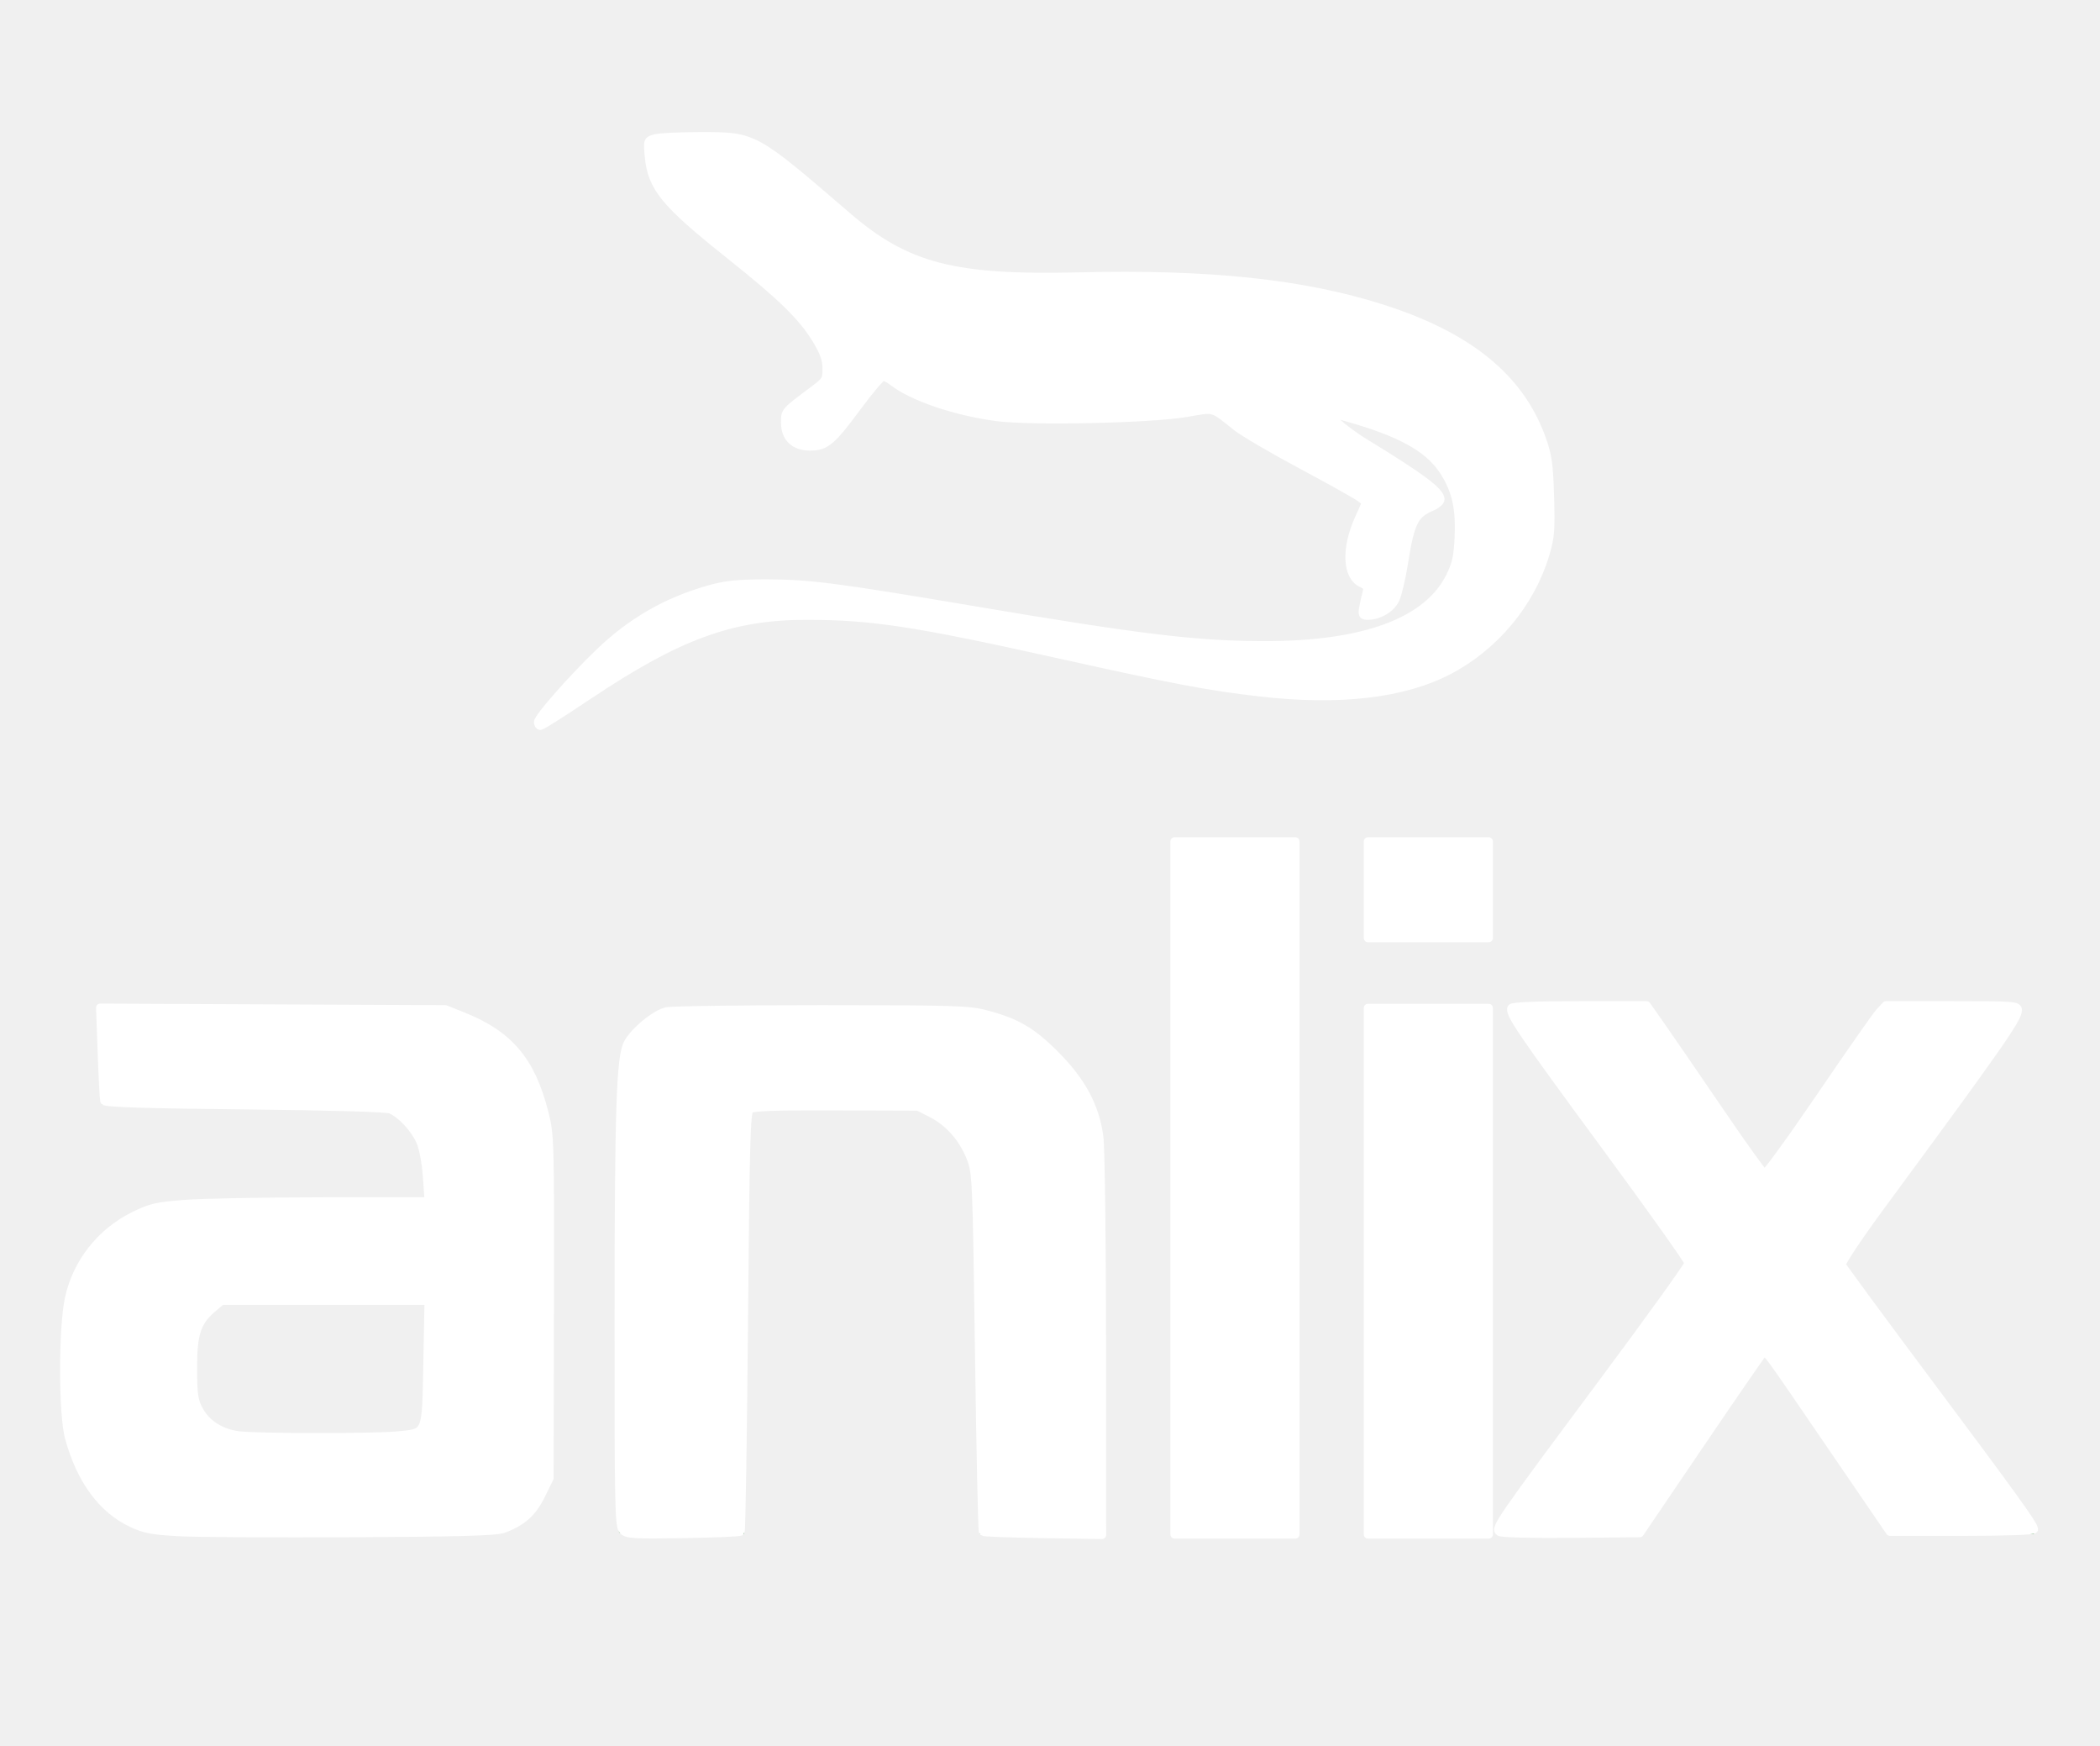
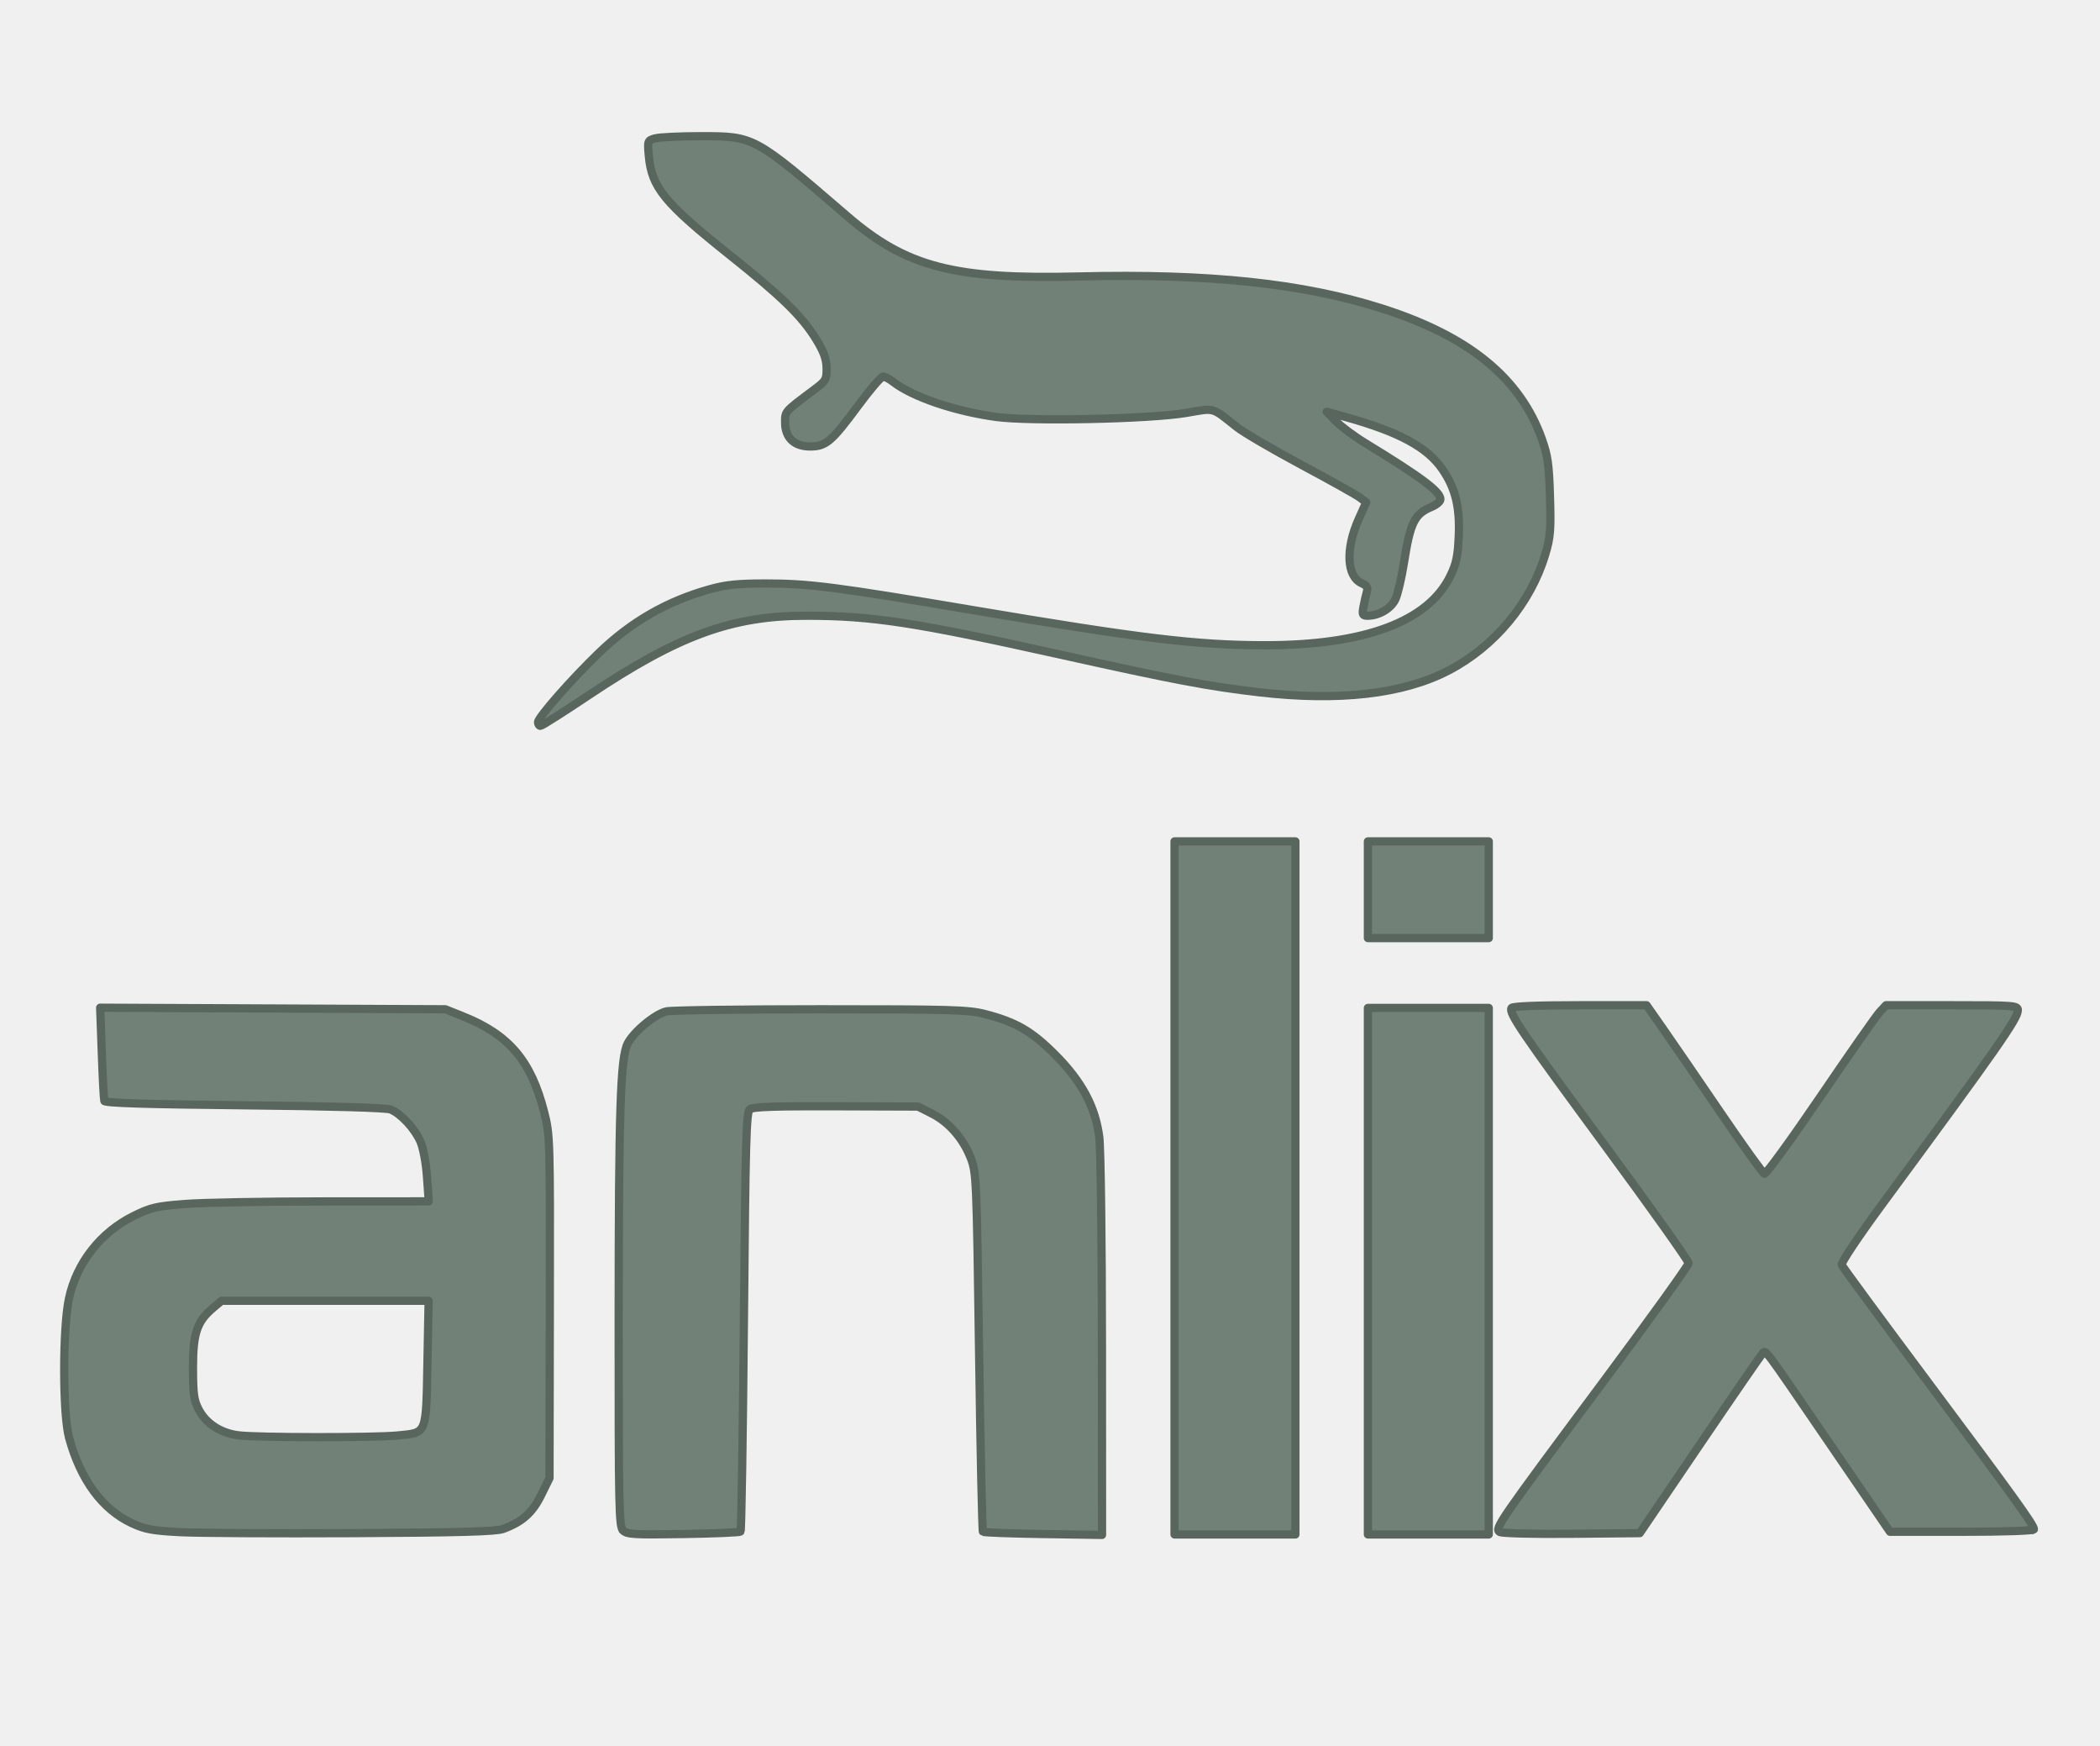
<svg xmlns="http://www.w3.org/2000/svg" id="svg4276" version="1.1" width="1024" height="851" viewBox="0 0 1024 851">
  <defs id="defs4280" />
-   <path style="fill:#388e3c;fill-opacity:1" d="M 74.412,746.704 C 59.112,743.384 46.44,733.052 39.458,718.202 c -7.574,-16.108 -9.545,-28.041 -8.979,-54.37 0.585,-27.192 2.996,-39.158 10.001,-49.65 5.537,-8.292 13.321,-15.928 20.48,-20.093 14.334,-8.338 18.61,-8.757 89.392,-8.757 l 58.153,0 -0.68,-11.25 c -0.374,-6.188 -1.362,-13.352 -2.196,-15.921 -1.85,-5.7 -8.213,-13.143 -13.78,-16.121 -4.115,-2.201 -4.349,-2.21 -72.796,-2.708 -37.767,-0.275 -68.89,-0.725 -69.162,-1 -0.272,-0.275 -0.625,-11.075 -0.785,-24 l -0.291,-23.5 79.453,-0.275 c 86.312,-0.299 85.639,-0.334 100.036,5.308 24.414,9.568 36.357,27.746 40.027,60.927 0.602,5.444 0.848,38.995 0.627,85.5 -0.337,70.837 -0.5,76.95 -2.189,82.04 -4.225,12.734 -11.61,19.347 -25.096,22.475 -9.213,2.137 -157.362,2.046 -167.262,-0.102 z M 202.851,698.119 c 1.721,-0.942 3.488,-2.517 3.927,-3.5 0.439,-0.983 0.989,-14.966 1.222,-31.073 l 0.423,-29.286 -49.85,0.286 -49.85,0.286 -4.336,2.817 c -5.454,3.543 -8.757,10.373 -10.37,21.442 -1.507,10.34 0.879,25.635 4.802,30.777 3.632,4.762 10.059,8.618 15.831,9.5 2.791,0.426 23.074,0.705 45.074,0.619 35.696,-0.139 40.337,-0.34 43.129,-1.869 z m 98.984,48.646 c -0.337,-0.878 -0.604,-50.722 -0.593,-110.764 0.023,-126.653 -0.184,-123.415 8.531,-133.498 2.058,-2.381 5.519,-5.451 7.69,-6.822 7.985,-5.04 12.121,-5.314 80.26,-5.309 56.566,0.004 64.123,0.193 74,1.849 6.05,1.014 13.925,2.844 17.5,4.066 16.86,5.763 31.531,19.12 40.595,36.963 8.529,16.789 8.405,14.982 8.405,121.847 l 1.7e-4,93.265 -30.25,-0.265 -30.25,-0.265 -0.64,-85 c -0.364,-48.38 -1.057,-86.939 -1.609,-89.5 -3.152,-14.637 -9.917,-24.393 -20.751,-29.926 l -7,-3.574 -39.575,-0.302 c -38.082,-0.291 -39.666,-0.228 -42,1.661 l -2.425,1.964 -0.5,102.339 -0.5,102.339 -30.137,0.265 c -26.83,0.235 -30.205,0.089 -30.75,-1.332 z m 270.387,-167.933 0,-169.5 30,0 30,0 0,169.5 0,169.5 -30,0 -30,0 0,-169.5 z m 94,40.5 0,-129 30,0 30,0 0,129 0,129 -30,0 -30,0 0,-129 z m 63.667,128.333 c -1.922,-1.922 0.915,-6.554 18.157,-29.635 33.931,-45.421 71.682,-96.138 73.884,-99.26 l 2.16,-3.061 -20.184,-27.467 c -11.101,-15.107 -21.084,-28.698 -22.184,-30.202 -1.1,-1.504 -4.925,-6.67 -8.5,-11.479 -3.575,-4.81 -7.175,-9.713 -8,-10.896 -0.825,-1.183 -7.688,-10.524 -15.25,-20.756 -13.956,-18.883 -16.173,-23.433 -12.168,-24.969 0.87,-0.334 15.74,-0.607 33.045,-0.607 l 31.464,0 2.205,2.336 c 1.212,1.285 4.593,5.897 7.512,10.25 2.919,4.353 12.526,18.489 21.35,31.414 8.823,12.925 18.531,27.199 21.573,31.72 5.509,8.188 5.537,8.211 7.216,6 0.927,-1.221 7.022,-10.095 13.545,-19.72 6.523,-9.625 14.629,-21.55 18.014,-26.5 3.385,-4.95 9.654,-14.175 13.932,-20.5 4.278,-6.325 8.68,-12.287 9.782,-13.25 1.816,-1.586 4.881,-1.749 32.643,-1.736 16.852,0.008 31.652,0.285 32.889,0.617 5.128,1.374 3.251,4.558 -27.347,46.398 -16.279,22.259 -30.448,41.596 -31.487,42.971 -1.04,1.375 -4.663,6.325 -8.053,11 -3.39,4.675 -8.985,12.289 -12.435,16.919 l -6.272,8.419 2.285,3.081 c 16.609,22.396 78.736,105.643 84.722,113.523 5.913,7.784 7.857,11.094 7.635,13 l -0.298,2.558 -34.972,0 -34.972,0 -4.103,-6 c -2.257,-3.3 -7.494,-10.95 -11.639,-17 -21.134,-30.851 -26.786,-39.154 -35.587,-52.276 -5.266,-7.852 -9.894,-13.927 -10.284,-13.5 -0.39,0.427 -7.829,11.351 -16.53,24.276 -8.702,12.925 -20.284,30.025 -25.737,38 -5.454,7.975 -11.744,17.312 -13.979,20.75 l -4.063,6.25 -34.65,0 c -19.057,0 -34.95,-0.3 -35.316,-0.667 z m -63.667,-313.833 0,-24.5 30,0 30,0 0,24.5 0,24.5 -30,0 -30,0 0,-24.5 z m -405,-81.83 c 0,-1.629 4.762,-7.415 15.844,-19.25 8.714,-9.306 18.052,-18.765 20.75,-21.019 12.21,-10.201 26.468,-18.155 41.133,-22.947 15.835,-5.174 20.27,-5.752 39.732,-5.178 19.28,0.568 31.83,2.228 78.041,10.323 84.839,14.861 114.957,18.876 150.5,20.066 68.091,2.278 103.965,-16.359 104.262,-54.165 0.164,-20.954 -7.327,-35.105 -23.382,-44.165 -6.576,-3.711 -18.434,-8.033 -34.88,-12.712 l -5.5,-1.565 4.932,4.548 c 5.984,5.519 10.854,8.879 20.068,13.85 10.29,5.552 23.077,14.207 27.085,18.334 4.803,4.945 4.475,8.434 -0.872,9.296 -8.015,1.292 -11.681,8.223 -13.706,25.913 -2.392,20.897 -6.285,26.988 -17.257,26.996 -4.318,0.003 -4.75,-0.21 -4.75,-2.343 0,-1.29 0.629,-3.653 1.398,-5.25 2.929,-6.083 2.861,-6.914 -0.646,-7.946 -5.128,-1.51 -6.998,-6.149 -6.402,-15.878 0.406,-6.63 1.12,-9.198 4.383,-15.763 3.484,-7.01 3.731,-7.983 2.333,-9.171 -2.613,-2.219 -12.865,-8.07 -26.565,-15.161 -25.667,-13.285 -34.469,-18.65 -42.019,-25.61 l -4.043,-3.726 -7.469,1.429 c -25.331,4.847 -75.79,6.37 -98.969,2.988 -22.225,-3.243 -41.834,-10.091 -50.377,-17.592 -1.863,-1.636 -3.778,-2.964 -4.255,-2.951 -0.989,0.026 -7.478,8.379 -16.578,21.338 -7.878,11.219 -11.271,13.639 -19.122,13.639 -5.34,0 -6.174,-0.306 -9.268,-3.4 -3.042,-3.042 -3.4,-3.979 -3.4,-8.896 0,-5.019 0.294,-5.744 3.388,-8.35 1.863,-1.569 6.143,-4.572 9.51,-6.672 6.782,-4.23 9.639,-8.39 8.611,-12.539 -1.111,-4.486 -6.433,-14.2 -10.989,-20.058 -6.411,-8.243 -15.476,-16.69 -29.519,-27.505 -31.623,-24.355 -38.654,-31.068 -44.079,-42.09 -2.762,-5.611 -3.313,-7.87 -3.362,-13.796 l -0.059,-7.086 6,-1.352 c 8.197,-1.847 29.567,-2.041 36.5,-0.331 13.724,3.385 22.685,9.359 44.957,29.97 21.847,20.217 32.845,27.145 51.904,32.693 16.133,4.696 25.146,5.541 55.639,5.213 71.509,-0.769 87.056,-0.032 121.5,5.754 75.184,12.631 115.467,41.039 123.498,87.093 1.884,10.803 1.908,28.772 0.05,37.538 -6.22,29.348 -30.44,57.174 -58.548,67.265 -36.085,12.955 -78.728,10.949 -159.695,-7.513 -65.573,-14.952 -77.408,-17.377 -102.305,-20.96 -18.303,-2.634 -47.219,-3.63 -60,-2.067 -31.077,3.801 -59.232,16.859 -99.205,46.011 -10.439,7.613 -14.795,9.011 -14.795,4.748 z" id="path4290" />
+   <path style="fill:#697970;fill-opacity:1" d="M 74.412,746.704 C 59.112,743.384 46.44,733.052 39.458,718.202 c -7.574,-16.108 -9.545,-28.041 -8.979,-54.37 0.585,-27.192 2.996,-39.158 10.001,-49.65 5.537,-8.292 13.321,-15.928 20.48,-20.093 14.334,-8.338 18.61,-8.757 89.392,-8.757 l 58.153,0 -0.68,-11.25 c -0.374,-6.188 -1.362,-13.352 -2.196,-15.921 -1.85,-5.7 -8.213,-13.143 -13.78,-16.121 -4.115,-2.201 -4.349,-2.21 -72.796,-2.708 -37.767,-0.275 -68.89,-0.725 -69.162,-1 -0.272,-0.275 -0.625,-11.075 -0.785,-24 l -0.291,-23.5 79.453,-0.275 c 86.312,-0.299 85.639,-0.334 100.036,5.308 24.414,9.568 36.357,27.746 40.027,60.927 0.602,5.444 0.848,38.995 0.627,85.5 -0.337,70.837 -0.5,76.95 -2.189,82.04 -4.225,12.734 -11.61,19.347 -25.096,22.475 -9.213,2.137 -157.362,2.046 -167.262,-0.102 z M 202.851,698.119 c 1.721,-0.942 3.488,-2.517 3.927,-3.5 0.439,-0.983 0.989,-14.966 1.222,-31.073 l 0.423,-29.286 -49.85,0.286 -49.85,0.286 -4.336,2.817 c -5.454,3.543 -8.757,10.373 -10.37,21.442 -1.507,10.34 0.879,25.635 4.802,30.777 3.632,4.762 10.059,8.618 15.831,9.5 2.791,0.426 23.074,0.705 45.074,0.619 35.696,-0.139 40.337,-0.34 43.129,-1.869 z m 98.984,48.646 c -0.337,-0.878 -0.604,-50.722 -0.593,-110.764 0.023,-126.653 -0.184,-123.415 8.531,-133.498 2.058,-2.381 5.519,-5.451 7.69,-6.822 7.985,-5.04 12.121,-5.314 80.26,-5.309 56.566,0.004 64.123,0.193 74,1.849 6.05,1.014 13.925,2.844 17.5,4.066 16.86,5.763 31.531,19.12 40.595,36.963 8.529,16.789 8.405,14.982 8.405,121.847 l 1.7e-4,93.265 -30.25,-0.265 -30.25,-0.265 -0.64,-85 c -0.364,-48.38 -1.057,-86.939 -1.609,-89.5 -3.152,-14.637 -9.917,-24.393 -20.751,-29.926 l -7,-3.574 -39.575,-0.302 c -38.082,-0.291 -39.666,-0.228 -42,1.661 l -2.425,1.964 -0.5,102.339 -0.5,102.339 -30.137,0.265 c -26.83,0.235 -30.205,0.089 -30.75,-1.332 z m 270.387,-167.933 0,-169.5 30,0 30,0 0,169.5 0,169.5 -30,0 -30,0 0,-169.5 z m 94,40.5 0,-129 30,0 30,0 0,129 0,129 -30,0 -30,0 0,-129 z m 63.667,128.333 c -1.922,-1.922 0.915,-6.554 18.157,-29.635 33.931,-45.421 71.682,-96.138 73.884,-99.26 l 2.16,-3.061 -20.184,-27.467 c -11.101,-15.107 -21.084,-28.698 -22.184,-30.202 -1.1,-1.504 -4.925,-6.67 -8.5,-11.479 -3.575,-4.81 -7.175,-9.713 -8,-10.896 -0.825,-1.183 -7.688,-10.524 -15.25,-20.756 -13.956,-18.883 -16.173,-23.433 -12.168,-24.969 0.87,-0.334 15.74,-0.607 33.045,-0.607 l 31.464,0 2.205,2.336 c 1.212,1.285 4.593,5.897 7.512,10.25 2.919,4.353 12.526,18.489 21.35,31.414 8.823,12.925 18.531,27.199 21.573,31.72 5.509,8.188 5.537,8.211 7.216,6 0.927,-1.221 7.022,-10.095 13.545,-19.72 6.523,-9.625 14.629,-21.55 18.014,-26.5 3.385,-4.95 9.654,-14.175 13.932,-20.5 4.278,-6.325 8.68,-12.287 9.782,-13.25 1.816,-1.586 4.881,-1.749 32.643,-1.736 16.852,0.008 31.652,0.285 32.889,0.617 5.128,1.374 3.251,4.558 -27.347,46.398 -16.279,22.259 -30.448,41.596 -31.487,42.971 -1.04,1.375 -4.663,6.325 -8.053,11 -3.39,4.675 -8.985,12.289 -12.435,16.919 l -6.272,8.419 2.285,3.081 c 16.609,22.396 78.736,105.643 84.722,113.523 5.913,7.784 7.857,11.094 7.635,13 l -0.298,2.558 -34.972,0 -34.972,0 -4.103,-6 c -2.257,-3.3 -7.494,-10.95 -11.639,-17 -21.134,-30.851 -26.786,-39.154 -35.587,-52.276 -5.266,-7.852 -9.894,-13.927 -10.284,-13.5 -0.39,0.427 -7.829,11.351 -16.53,24.276 -8.702,12.925 -20.284,30.025 -25.737,38 -5.454,7.975 -11.744,17.312 -13.979,20.75 l -4.063,6.25 -34.65,0 c -19.057,0 -34.95,-0.3 -35.316,-0.667 z m -63.667,-313.833 0,-24.5 30,0 30,0 0,24.5 0,24.5 -30,0 -30,0 0,-24.5 z m -405,-81.83 c 0,-1.629 4.762,-7.415 15.844,-19.25 8.714,-9.306 18.052,-18.765 20.75,-21.019 12.21,-10.201 26.468,-18.155 41.133,-22.947 15.835,-5.174 20.27,-5.752 39.732,-5.178 19.28,0.568 31.83,2.228 78.041,10.323 84.839,14.861 114.957,18.876 150.5,20.066 68.091,2.278 103.965,-16.359 104.262,-54.165 0.164,-20.954 -7.327,-35.105 -23.382,-44.165 -6.576,-3.711 -18.434,-8.033 -34.88,-12.712 l -5.5,-1.565 4.932,4.548 c 5.984,5.519 10.854,8.879 20.068,13.85 10.29,5.552 23.077,14.207 27.085,18.334 4.803,4.945 4.475,8.434 -0.872,9.296 -8.015,1.292 -11.681,8.223 -13.706,25.913 -2.392,20.897 -6.285,26.988 -17.257,26.996 -4.318,0.003 -4.75,-0.21 -4.75,-2.343 0,-1.29 0.629,-3.653 1.398,-5.25 2.929,-6.083 2.861,-6.914 -0.646,-7.946 -5.128,-1.51 -6.998,-6.149 -6.402,-15.878 0.406,-6.63 1.12,-9.198 4.383,-15.763 3.484,-7.01 3.731,-7.983 2.333,-9.171 -2.613,-2.219 -12.865,-8.07 -26.565,-15.161 -25.667,-13.285 -34.469,-18.65 -42.019,-25.61 l -4.043,-3.726 -7.469,1.429 c -25.331,4.847 -75.79,6.37 -98.969,2.988 -22.225,-3.243 -41.834,-10.091 -50.377,-17.592 -1.863,-1.636 -3.778,-2.964 -4.255,-2.951 -0.989,0.026 -7.478,8.379 -16.578,21.338 -7.878,11.219 -11.271,13.639 -19.122,13.639 -5.34,0 -6.174,-0.306 -9.268,-3.4 -3.042,-3.042 -3.4,-3.979 -3.4,-8.896 0,-5.019 0.294,-5.744 3.388,-8.35 1.863,-1.569 6.143,-4.572 9.51,-6.672 6.782,-4.23 9.639,-8.39 8.611,-12.539 -1.111,-4.486 -6.433,-14.2 -10.989,-20.058 -6.411,-8.243 -15.476,-16.69 -29.519,-27.505 -31.623,-24.355 -38.654,-31.068 -44.079,-42.09 -2.762,-5.611 -3.313,-7.87 -3.362,-13.796 l -0.059,-7.086 6,-1.352 c 8.197,-1.847 29.567,-2.041 36.5,-0.331 13.724,3.385 22.685,9.359 44.957,29.97 21.847,20.217 32.845,27.145 51.904,32.693 16.133,4.696 25.146,5.541 55.639,5.213 71.509,-0.769 87.056,-0.032 121.5,5.754 75.184,12.631 115.467,41.039 123.498,87.093 1.884,10.803 1.908,28.772 0.05,37.538 -6.22,29.348 -30.44,57.174 -58.548,67.265 -36.085,12.955 -78.728,10.949 -159.695,-7.513 -65.573,-14.952 -77.408,-17.377 -102.305,-20.96 -18.303,-2.634 -47.219,-3.63 -60,-2.067 -31.077,3.801 -59.232,16.859 -99.205,46.011 -10.439,7.613 -14.795,9.011 -14.795,4.748 z" id="path4290" />
  <path style="fill:#000000" d="" id="path4288" />
  <path style="fill:#000000" d="" id="path4286" />
-   <path style="fill:#ffffff;fill-opacity:1;stroke:#ffffff;stroke-width:4.015;stroke-linejoin:round;stroke-miterlimit:4;stroke-dasharray:none;stroke-dashoffset:0.8;stroke-opacity:1" d="m 262.36,352.041 c 0,-2.308 16.243,-20.788 29.617,-33.695 15.859,-15.305 33.289,-25.308 54.279,-31.149 7.761,-2.16 13.63,-2.757 27.107,-2.757 21.206,0 33.925,1.636 101.803,13.099 81.065,13.689 108.449,16.982 141.468,17.008 48.715,0.039 79.667,-11.477 90.531,-33.681 2.951,-6.032 3.723,-9.641 4.15,-19.408 0.626,-14.319 -1.614,-23.468 -8.024,-32.77 -7.358,-10.677 -21.057,-18.097 -46.641,-25.262 l -9.714,-2.72 4.475,4.64 c 2.461,2.552 8.895,7.34 14.297,10.639 27.51,16.802 36.668,23.651 36.668,27.423 0,1.033 -1.927,2.684 -4.283,3.668 -8.388,3.505 -10.398,7.561 -13.493,27.238 -1.16,7.37 -3.04,15.387 -4.178,17.817 -2.112,4.507 -8.043,8.024 -13.534,8.024 -2.482,0 -2.737,-0.527 -2.057,-4.256 0.426,-2.341 1.157,-5.565 1.624,-7.166 0.665,-2.28 0.129,-3.237 -2.48,-4.426 -7.347,-3.348 -7.947,-16.788 -1.401,-31.375 l 3.616,-8.058 -3.157,-2.381 c -1.736,-1.31 -14.539,-8.466 -28.451,-15.903 -13.912,-7.437 -28.069,-15.716 -31.461,-18.399 -12.565,-9.939 -10.409,-9.339 -24.757,-6.892 -17.461,2.977 -75.924,4.221 -92.522,1.968 -20.326,-2.759 -40.994,-9.811 -50.469,-17.221 -1.718,-1.343 -3.879,-2.442 -4.803,-2.442 -0.924,0 -6.421,6.423 -12.216,14.272 -12.846,17.4 -15.647,19.776 -23.31,19.776 -7.765,0 -12.205,-4.246 -12.205,-11.671 0,-5.587 -0.429,-5.104 14.405,-16.199 5.476,-4.096 5.888,-4.821 5.828,-10.256 -0.049,-4.362 -1.3,-7.881 -4.922,-13.844 -6.901,-11.361 -16.715,-20.96 -42.157,-41.232 -32.041,-25.531 -38.219,-33.08 -39.608,-48.395 -0.674,-7.437 -0.626,-7.572 3.092,-8.607 2.077,-0.578 12.041,-1.051 22.141,-1.051 26.344,0 25.915,-0.234 71.637,39.103 28.745,24.73 52.006,30.774 112.708,29.284 63.503,-1.559 109.615,3.326 148.256,15.705 42.175,13.511 67.049,33.859 77.613,63.488 2.903,8.141 3.495,12.345 3.968,28.175 0.489,16.367 0.211,19.756 -2.309,28.156 -7.122,23.736 -24.66,44.806 -47.02,56.49 -22.167,11.583 -53.488,15.197 -92.5,10.671 -24.873,-2.885 -41.46,-6.026 -96.9,-18.347 -71.163,-15.815 -91.729,-18.963 -123.91,-18.965 -36.34,-0.003 -62.426,9.533 -106.213,38.828 -12.22,8.175 -22.751,14.864 -23.403,14.864 -0.652,0 -1.185,-0.813 -1.185,-1.806 z" id="path814" />
-   <path style="fill:#ffffff;fill-opacity:1;stroke:#ffffff;stroke-width:4.015;stroke-linejoin:round;stroke-miterlimit:4;stroke-dasharray:none;stroke-dashoffset:0.8;stroke-opacity:1" d="M 87.532,746.893 C 74.314,746.186 70.624,745.495 64.306,742.538 49.832,735.766 39.33,721.481 33.683,700.884 c -3.136,-11.438 -3.161,-53.458 -0.04,-67.913 3.753,-17.382 15.421,-32.244 31.589,-40.235 8.311,-4.108 11.024,-4.74 24.98,-5.82 8.611,-0.667 38.874,-1.226 67.252,-1.243 l 51.597,-0.031 -0.846,-11.913 c -0.496,-6.993 -1.842,-14.165 -3.258,-17.367 -2.775,-6.273 -9.582,-13.551 -14.51,-15.514 -2.087,-0.831 -29.441,-1.612 -71.268,-2.034 -48.052,-0.485 -68.009,-1.11 -68.316,-2.138 -0.239,-0.799 -0.791,-11.348 -1.228,-23.443 l -0.794,-21.99 84.17,0.382 84.17,0.382 8.674,3.48 c 22.416,8.994 33.103,21.613 39.48,46.62 2.879,11.288 2.918,12.627 2.767,94.945 l -0.153,83.495 -4.098,8.324 c -4.246,8.626 -9.221,13.05 -18.514,16.467 -3.471,1.276 -21.274,1.771 -73.336,2.039 -37.814,0.195 -75.824,-0.024 -84.467,-0.486 z M 193.939,699.77 c 14.393,-1.443 13.817,-0.029 14.49,-35.523 l 0.572,-30.151 h -50.485 -50.485 l -4.087,3.439 c -7.929,6.672 -9.868,12.443 -9.842,29.301 0.02,12.974 0.422,15.813 2.906,20.494 3.568,6.725 10.739,11.316 19.334,12.378 9.325,1.152 66.278,1.198 77.596,0.063 z" id="path816" />
-   <path style="fill:#ffffff;fill-opacity:1;stroke:#ffffff;stroke-width:4.015;stroke-linejoin:round;stroke-miterlimit:4;stroke-dasharray:none;stroke-dashoffset:0.8;stroke-opacity:1" d="m 303.817,746.083 c -1.983,-1.983 -2.167,-10.826 -2.139,-102.586 0.032,-102.902 0.852,-127.963 4.413,-134.849 3.001,-5.804 13.508,-14.468 18.95,-15.627 2.619,-0.557 36.585,-1.014 75.479,-1.014 63.077,0 71.681,0.248 79.637,2.292 15.238,3.915 22.886,8.334 34.366,19.859 12.994,13.045 19.583,25.352 21.506,40.171 0.699,5.384 1.278,50.71 1.3,101.813 l 0.04,92.108 -28.703,-0.438 c -15.787,-0.241 -29.001,-0.737 -29.365,-1.102 -0.364,-0.365 -1.21,-39.849 -1.879,-87.741 -1.182,-84.506 -1.301,-87.293 -4.039,-94.384 -3.69,-9.556 -10.639,-17.513 -18.99,-21.744 l -6.728,-3.41 -40.057,-0.139 c -30.048,-0.105 -40.547,0.265 -42.019,1.479 -1.698,1.401 -2.082,15.31 -2.851,103.366 -0.489,55.961 -1.223,102.083 -1.632,102.492 -0.408,0.41 -12.978,0.942 -27.931,1.184 -23.94,0.387 -27.448,0.18 -29.358,-1.73 z" id="path818" />
-   <path style="fill:#ffffff;fill-opacity:1;stroke:#ffffff;stroke-width:4.015;stroke-linejoin:round;stroke-miterlimit:4;stroke-dasharray:none;stroke-dashoffset:0.8;stroke-opacity:1" d="M 572.728,579.094 V 410.159 h 29.465 29.465 V 579.094 748.029 h -29.465 -29.465 z" id="path820" />
-   <path style="fill:#ffffff;fill-opacity:1;stroke:#ffffff;stroke-width:4.015;stroke-linejoin:round;stroke-miterlimit:4;stroke-dasharray:none;stroke-dashoffset:0.8;stroke-opacity:1" d="M 667.018,619.691 V 491.353 h 29.465 29.465 V 619.691 748.029 h -29.465 -29.465 z" id="path822" />
-   <path style="fill:#ffffff;fill-opacity:1;stroke:#ffffff;stroke-width:4.015;stroke-linejoin:round;stroke-miterlimit:4;stroke-dasharray:none;stroke-dashoffset:0.8;stroke-opacity:1" d="m 667.018,433.732 v -23.572 h 29.465 29.465 v 23.572 23.572 h -29.465 -29.465 z" id="path824" />
-   <path style="fill:#ffffff;fill-opacity:1;stroke:#ffffff;stroke-width:4.015;stroke-linejoin:round;stroke-miterlimit:4;stroke-dasharray:none;stroke-dashoffset:0.8;stroke-opacity:1" d="m 731.265,746.808 c -2.575,-1.646 -0.318,-4.919 50.049,-72.562 23.146,-31.086 42.088,-57.403 42.093,-58.484 0.005,-1.08 -18.213,-26.715 -40.485,-56.966 -41.055,-55.764 -47.345,-65.01 -45.86,-67.413 0.528,-0.854 12.598,-1.339 33.331,-1.339 h 32.503 l 8.019,11.459 c 4.411,6.302 17.02,24.674 28.021,40.826 11.001,16.152 20.649,29.583 21.44,29.847 0.791,0.264 13.076,-16.627 27.3,-37.535 14.224,-20.908 27.235,-39.495 28.913,-41.306 l 3.051,-3.292 h 32.147 c 30.374,0 32.147,0.133 32.147,2.416 0,4.108 -9.356,17.483 -66.444,94.987 -11.285,15.321 -19.837,28.129 -19.452,29.133 0.378,0.985 19.074,26.397 41.547,56.471 42.313,56.626 52.206,70.353 52.206,72.442 0,0.732 -14.152,1.227 -35.1,1.227 h -35.1 l -28.421,-41.579 c -34.275,-50.144 -31.967,-47.055 -33.793,-45.229 -0.796,0.796 -14.575,20.801 -30.619,44.455 l -29.172,43.008 -33.217,0.32 c -18.62,0.179 -34.046,-0.21 -35.104,-0.886 z" id="path826" />
+   <path style="fill:#718178;fill-opacity:1;stroke:#58665e;stroke-width:4.015;stroke-linejoin:round;stroke-miterlimit:4;stroke-dasharray:none;stroke-dashoffset:0.8;stroke-opacity:1" d="m 262.36,352.041 c 0,-2.308 16.243,-20.788 29.617,-33.695 15.859,-15.305 33.289,-25.308 54.279,-31.149 7.761,-2.16 13.63,-2.757 27.107,-2.757 21.206,0 33.925,1.636 101.803,13.099 81.065,13.689 108.449,16.982 141.468,17.008 48.715,0.039 79.667,-11.477 90.531,-33.681 2.951,-6.032 3.723,-9.641 4.15,-19.408 0.626,-14.319 -1.614,-23.468 -8.024,-32.77 -7.358,-10.677 -21.057,-18.097 -46.641,-25.262 l -9.714,-2.72 4.475,4.64 c 2.461,2.552 8.895,7.34 14.297,10.639 27.51,16.802 36.668,23.651 36.668,27.423 0,1.033 -1.927,2.684 -4.283,3.668 -8.388,3.505 -10.398,7.561 -13.493,27.238 -1.16,7.37 -3.04,15.387 -4.178,17.817 -2.112,4.507 -8.043,8.024 -13.534,8.024 -2.482,0 -2.737,-0.527 -2.057,-4.256 0.426,-2.341 1.157,-5.565 1.624,-7.166 0.665,-2.28 0.129,-3.237 -2.48,-4.426 -7.347,-3.348 -7.947,-16.788 -1.401,-31.375 l 3.616,-8.058 -3.157,-2.381 c -1.736,-1.31 -14.539,-8.466 -28.451,-15.903 -13.912,-7.437 -28.069,-15.716 -31.461,-18.399 -12.565,-9.939 -10.409,-9.339 -24.757,-6.892 -17.461,2.977 -75.924,4.221 -92.522,1.968 -20.326,-2.759 -40.994,-9.811 -50.469,-17.221 -1.718,-1.343 -3.879,-2.442 -4.803,-2.442 -0.924,0 -6.421,6.423 -12.216,14.272 -12.846,17.4 -15.647,19.776 -23.31,19.776 -7.765,0 -12.205,-4.246 -12.205,-11.671 0,-5.587 -0.429,-5.104 14.405,-16.199 5.476,-4.096 5.888,-4.821 5.828,-10.256 -0.049,-4.362 -1.3,-7.881 -4.922,-13.844 -6.901,-11.361 -16.715,-20.96 -42.157,-41.232 -32.041,-25.531 -38.219,-33.08 -39.608,-48.395 -0.674,-7.437 -0.626,-7.572 3.092,-8.607 2.077,-0.578 12.041,-1.051 22.141,-1.051 26.344,0 25.915,-0.234 71.637,39.103 28.745,24.73 52.006,30.774 112.708,29.284 63.503,-1.559 109.615,3.326 148.256,15.705 42.175,13.511 67.049,33.859 77.613,63.488 2.903,8.141 3.495,12.345 3.968,28.175 0.489,16.367 0.211,19.756 -2.309,28.156 -7.122,23.736 -24.66,44.806 -47.02,56.49 -22.167,11.583 -53.488,15.197 -92.5,10.671 -24.873,-2.885 -41.46,-6.026 -96.9,-18.347 -71.163,-15.815 -91.729,-18.963 -123.91,-18.965 -36.34,-0.003 -62.426,9.533 -106.213,38.828 -12.22,8.175 -22.751,14.864 -23.403,14.864 -0.652,0 -1.185,-0.813 -1.185,-1.806 z" id="path814" />
+   <path style="fill:#718178;fill-opacity:1;stroke:#58665e;stroke-width:4.015;stroke-linejoin:round;stroke-miterlimit:4;stroke-dasharray:none;stroke-dashoffset:0.8;stroke-opacity:1" d="M 87.532,746.893 C 74.314,746.186 70.624,745.495 64.306,742.538 49.832,735.766 39.33,721.481 33.683,700.884 c -3.136,-11.438 -3.161,-53.458 -0.04,-67.913 3.753,-17.382 15.421,-32.244 31.589,-40.235 8.311,-4.108 11.024,-4.74 24.98,-5.82 8.611,-0.667 38.874,-1.226 67.252,-1.243 l 51.597,-0.031 -0.846,-11.913 c -0.496,-6.993 -1.842,-14.165 -3.258,-17.367 -2.775,-6.273 -9.582,-13.551 -14.51,-15.514 -2.087,-0.831 -29.441,-1.612 -71.268,-2.034 -48.052,-0.485 -68.009,-1.11 -68.316,-2.138 -0.239,-0.799 -0.791,-11.348 -1.228,-23.443 l -0.794,-21.99 84.17,0.382 84.17,0.382 8.674,3.48 c 22.416,8.994 33.103,21.613 39.48,46.62 2.879,11.288 2.918,12.627 2.767,94.945 l -0.153,83.495 -4.098,8.324 c -4.246,8.626 -9.221,13.05 -18.514,16.467 -3.471,1.276 -21.274,1.771 -73.336,2.039 -37.814,0.195 -75.824,-0.024 -84.467,-0.486 z M 193.939,699.77 c 14.393,-1.443 13.817,-0.029 14.49,-35.523 l 0.572,-30.151 h -50.485 -50.485 l -4.087,3.439 c -7.929,6.672 -9.868,12.443 -9.842,29.301 0.02,12.974 0.422,15.813 2.906,20.494 3.568,6.725 10.739,11.316 19.334,12.378 9.325,1.152 66.278,1.198 77.596,0.063 z" id="path816" />
+   <path style="fill:#718178;fill-opacity:1;stroke:#58665e;stroke-width:4.015;stroke-linejoin:round;stroke-miterlimit:4;stroke-dasharray:none;stroke-dashoffset:0.8;stroke-opacity:1" d="m 303.817,746.083 c -1.983,-1.983 -2.167,-10.826 -2.139,-102.586 0.032,-102.902 0.852,-127.963 4.413,-134.849 3.001,-5.804 13.508,-14.468 18.95,-15.627 2.619,-0.557 36.585,-1.014 75.479,-1.014 63.077,0 71.681,0.248 79.637,2.292 15.238,3.915 22.886,8.334 34.366,19.859 12.994,13.045 19.583,25.352 21.506,40.171 0.699,5.384 1.278,50.71 1.3,101.813 l 0.04,92.108 -28.703,-0.438 c -15.787,-0.241 -29.001,-0.737 -29.365,-1.102 -0.364,-0.365 -1.21,-39.849 -1.879,-87.741 -1.182,-84.506 -1.301,-87.293 -4.039,-94.384 -3.69,-9.556 -10.639,-17.513 -18.99,-21.744 l -6.728,-3.41 -40.057,-0.139 c -30.048,-0.105 -40.547,0.265 -42.019,1.479 -1.698,1.401 -2.082,15.31 -2.851,103.366 -0.489,55.961 -1.223,102.083 -1.632,102.492 -0.408,0.41 -12.978,0.942 -27.931,1.184 -23.94,0.387 -27.448,0.18 -29.358,-1.73 z" id="path818" />
+   <path style="fill:#718178;fill-opacity:1;stroke:#58665e;stroke-width:4.015;stroke-linejoin:round;stroke-miterlimit:4;stroke-dasharray:none;stroke-dashoffset:0.8;stroke-opacity:1" d="M 572.728,579.094 V 410.159 h 29.465 29.465 V 579.094 748.029 h -29.465 -29.465 z" id="path820" />
+   <path style="fill:#718178;fill-opacity:1;stroke:#58665e;stroke-width:4.015;stroke-linejoin:round;stroke-miterlimit:4;stroke-dasharray:none;stroke-dashoffset:0.8;stroke-opacity:1" d="M 667.018,619.691 V 491.353 h 29.465 29.465 V 619.691 748.029 h -29.465 -29.465 z" id="path822" />
+   <path style="fill:#718178;fill-opacity:1;stroke:#58665e;stroke-width:4.015;stroke-linejoin:round;stroke-miterlimit:4;stroke-dasharray:none;stroke-dashoffset:0.8;stroke-opacity:1" d="m 667.018,433.732 v -23.572 h 29.465 29.465 v 23.572 23.572 h -29.465 -29.465 z" id="path824" />
+   <path style="fill:#718178;fill-opacity:1;stroke:#58665e;stroke-width:4.015;stroke-linejoin:round;stroke-miterlimit:4;stroke-dasharray:none;stroke-dashoffset:0.8;stroke-opacity:1" d="m 731.265,746.808 c -2.575,-1.646 -0.318,-4.919 50.049,-72.562 23.146,-31.086 42.088,-57.403 42.093,-58.484 0.005,-1.08 -18.213,-26.715 -40.485,-56.966 -41.055,-55.764 -47.345,-65.01 -45.86,-67.413 0.528,-0.854 12.598,-1.339 33.331,-1.339 h 32.503 l 8.019,11.459 c 4.411,6.302 17.02,24.674 28.021,40.826 11.001,16.152 20.649,29.583 21.44,29.847 0.791,0.264 13.076,-16.627 27.3,-37.535 14.224,-20.908 27.235,-39.495 28.913,-41.306 l 3.051,-3.292 h 32.147 c 30.374,0 32.147,0.133 32.147,2.416 0,4.108 -9.356,17.483 -66.444,94.987 -11.285,15.321 -19.837,28.129 -19.452,29.133 0.378,0.985 19.074,26.397 41.547,56.471 42.313,56.626 52.206,70.353 52.206,72.442 0,0.732 -14.152,1.227 -35.1,1.227 h -35.1 l -28.421,-41.579 c -34.275,-50.144 -31.967,-47.055 -33.793,-45.229 -0.796,0.796 -14.575,20.801 -30.619,44.455 l -29.172,43.008 -33.217,0.32 c -18.62,0.179 -34.046,-0.21 -35.104,-0.886 z" id="path826" />
</svg>
